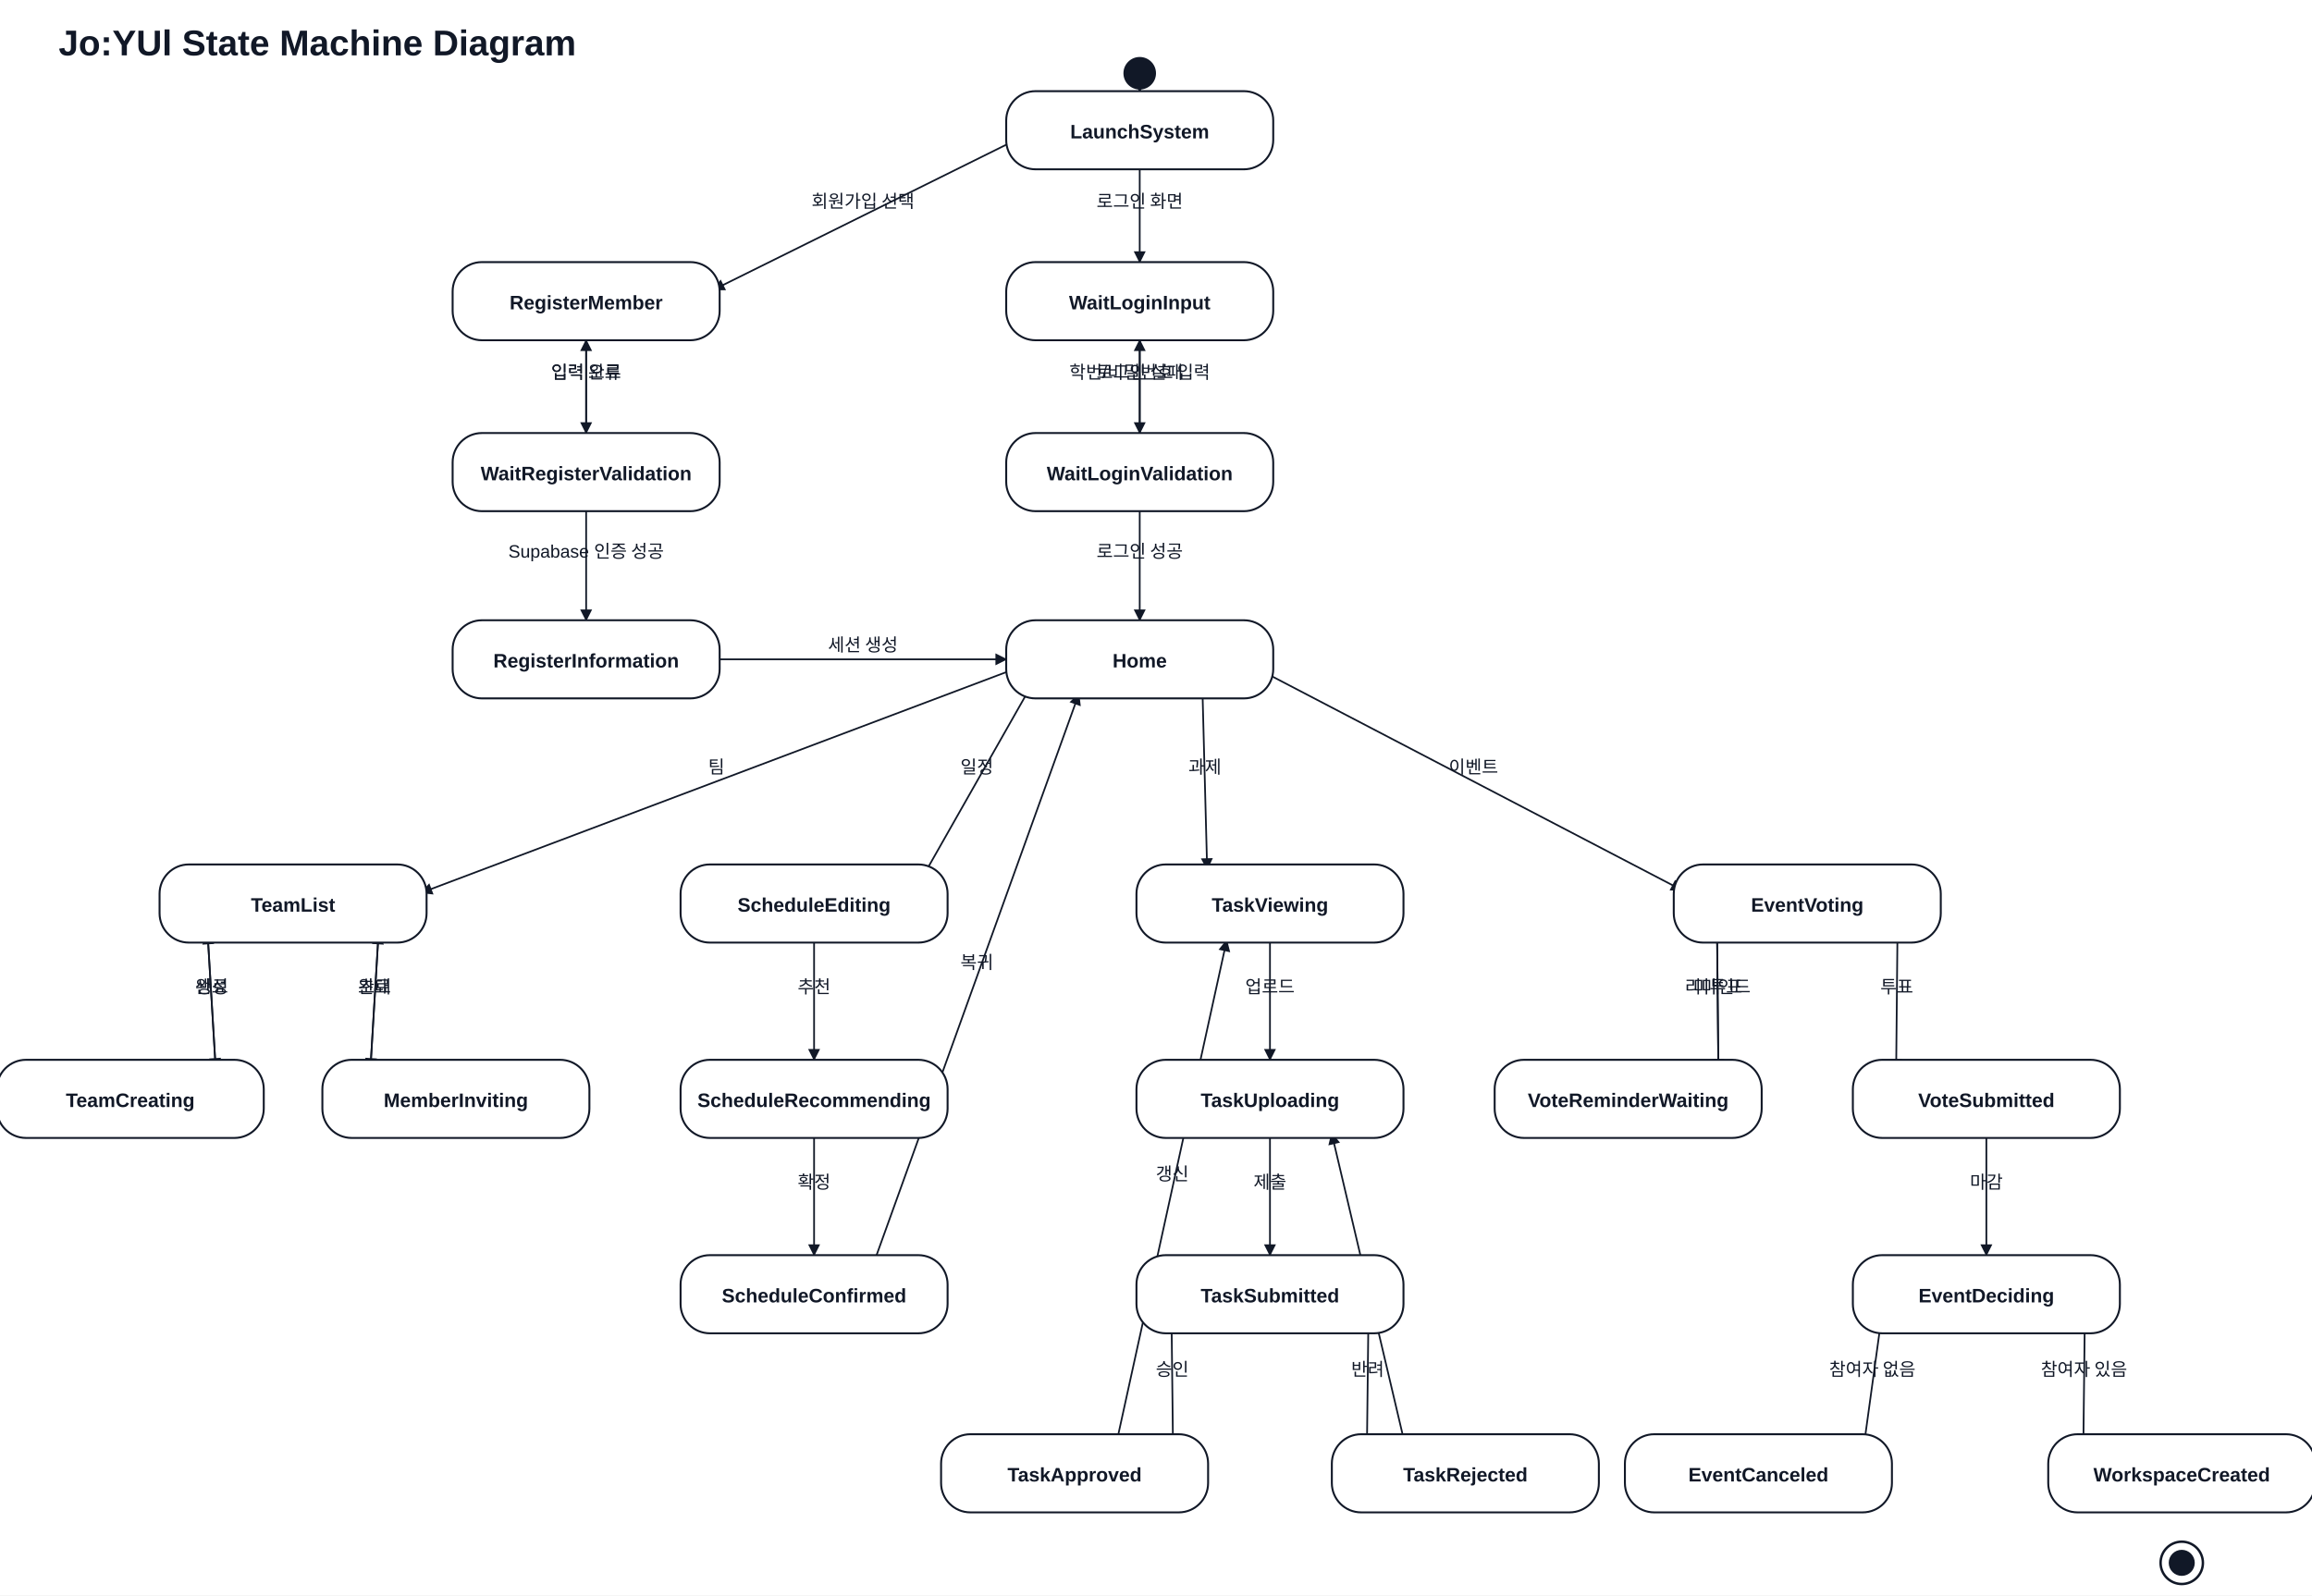
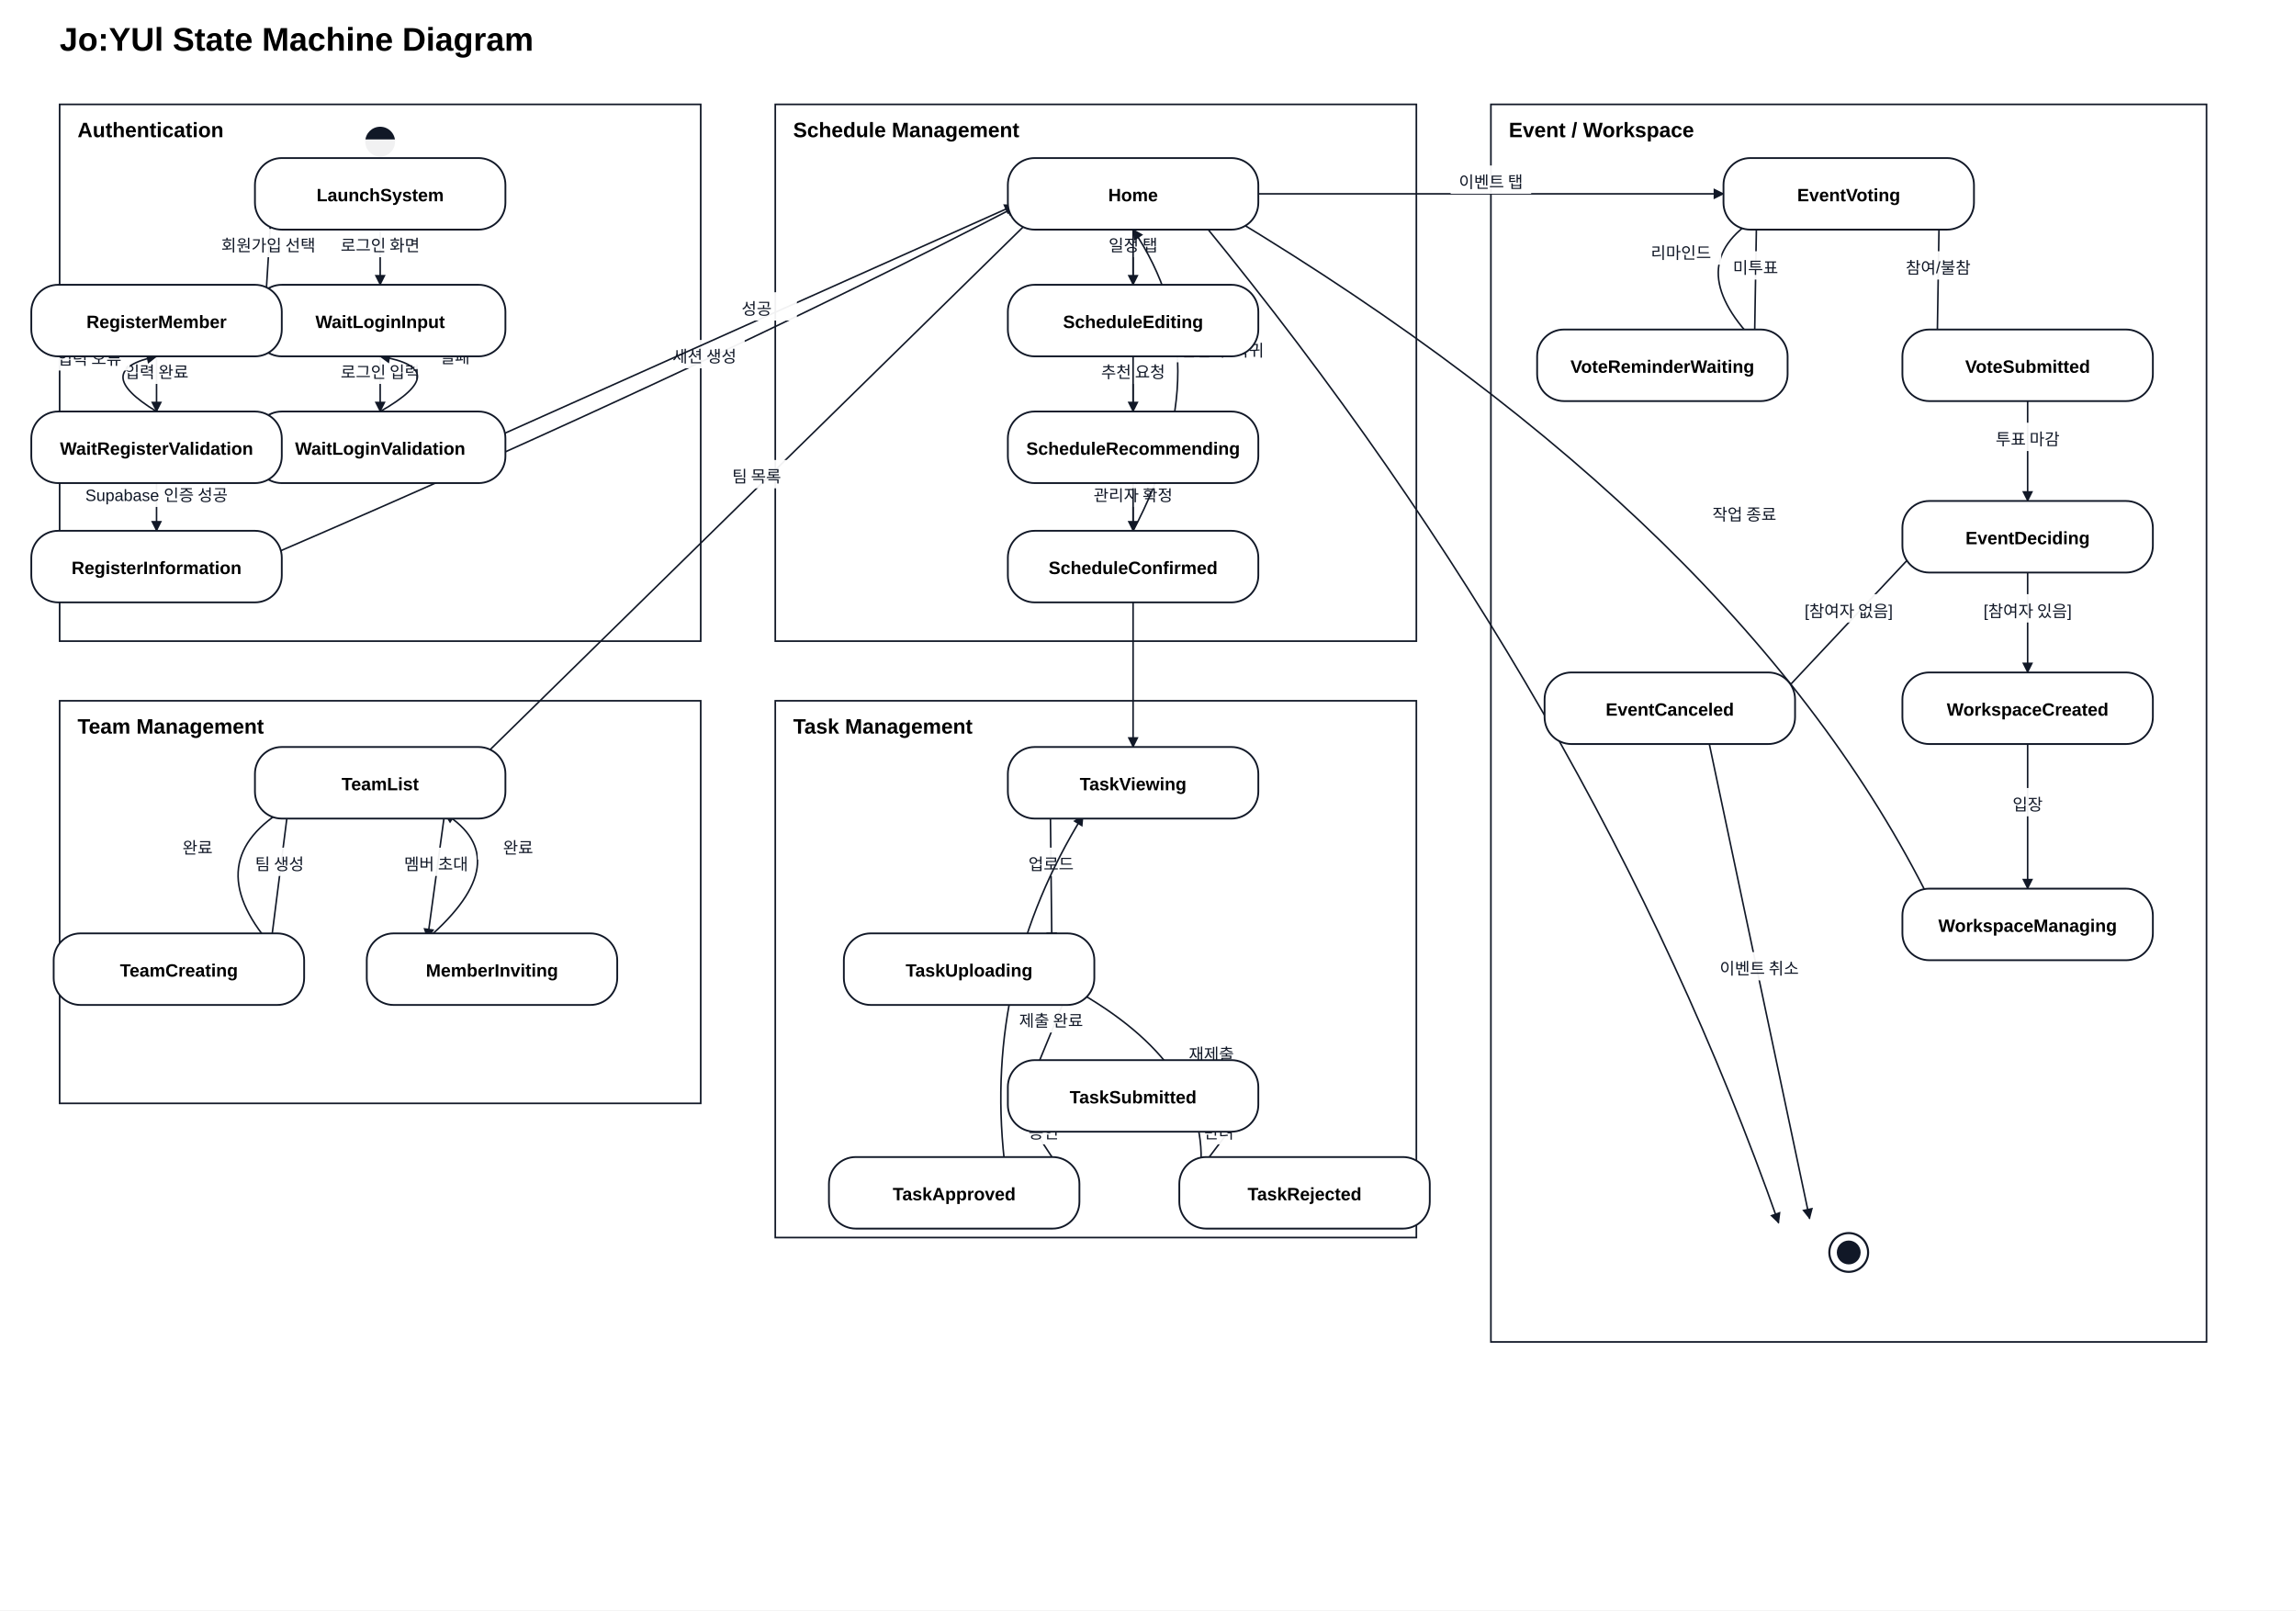
- <svg xmlns="http://www.w3.org/2000/svg" width="1420" height="980" viewBox="0 0 1420 980">
+ <svg xmlns="http://www.w3.org/2000/svg" width="1540" height="1080" viewBox="0 0 1540 1080">
  <defs>
    <marker id="arrow" viewBox="0 0 10 10" refX="9" refY="5" markerWidth="7" markerHeight="7" orient="auto">
      <path d="M0 0 L10 5 L0 10 z" fill="#111827" />
    </marker>
+     <marker id="hollowArrow" viewBox="0 0 10 10" refX="9" refY="5" markerWidth="7" markerHeight="7" orient="auto">
+       <path d="M0 0 L10 5 L0 10 z" fill="#fff" stroke="#111827" />
+     </marker>
+     <marker id="diamond" viewBox="0 0 16 10" refX="1" refY="5" markerWidth="11" markerHeight="9" orient="auto">
+       <path d="M1 5 L8 1 L15 5 L8 9 z" fill="#111827" stroke="#111827" />
+     </marker>
  </defs>
  <rect width="100%" height="100%" fill="#ffffff" />
-   <text x="36" y="34" font-family="Arial, sans-serif" font-size="22" font-weight="700" fill="#111827">Jo:YUl State Machine Diagram</text>
-   <circle cx="700" cy="45" r="10" fill="#111827" />
-   <line x1="700" y1="55" x2="700" y2="56" stroke="#111827" stroke-width="1.2" marker-end="url(#arrow)" />
-   <line x1="700" y1="104" x2="700" y2="161" stroke="#111827" stroke-width="1.05" marker-end="url(#arrow)" />
-   <text x="700" y="127.5" text-anchor="middle" font-family="Arial, sans-serif" font-size="11" fill="#111827">로그인 화면</text>
-   <line x1="621.651" y1="87.082" x2="438.349" y2="177.918" stroke="#111827" stroke-width="1.05" marker-end="url(#arrow)" />
-   <text x="530" y="127.5" text-anchor="middle" font-family="Arial, sans-serif" font-size="11" fill="#111827">회원가입 선택</text>
-   <line x1="360" y1="209" x2="360" y2="266" stroke="#111827" stroke-width="1.05" marker-end="url(#arrow)" />
-   <text x="360" y="232.5" text-anchor="middle" font-family="Arial, sans-serif" font-size="11" fill="#111827">입력 완료</text>
-   <line x1="360" y1="266" x2="360" y2="209" stroke="#111827" stroke-width="1.05" marker-end="url(#arrow)" />
-   <text x="360" y="232.5" text-anchor="middle" font-family="Arial, sans-serif" font-size="11" fill="#111827">입력 오류</text>
-   <line x1="360" y1="314" x2="360" y2="381" stroke="#111827" stroke-width="1.05" marker-end="url(#arrow)" />
-   <text x="360" y="342.5" text-anchor="middle" font-family="Arial, sans-serif" font-size="11" fill="#111827">Supabase 인증 성공</text>
-   <line x1="442" y1="405" x2="618" y2="405" stroke="#111827" stroke-width="1.05" marker-end="url(#arrow)" />
-   <text x="530" y="400" text-anchor="middle" font-family="Arial, sans-serif" font-size="11" fill="#111827">세션 생성</text>
-   <line x1="700" y1="209" x2="700" y2="266" stroke="#111827" stroke-width="1.05" marker-end="url(#arrow)" />
-   <text x="700" y="232.5" text-anchor="middle" font-family="Arial, sans-serif" font-size="11" fill="#111827">학번/비밀번호 입력</text>
-   <line x1="700" y1="266" x2="700" y2="209" stroke="#111827" stroke-width="1.05" marker-end="url(#arrow)" />
-   <text x="700" y="232.5" text-anchor="middle" font-family="Arial, sans-serif" font-size="11" fill="#111827">로그인 실패</text>
-   <line x1="700" y1="314" x2="700" y2="381" stroke="#111827" stroke-width="1.05" marker-end="url(#arrow)" />
-   <text x="700" y="342.5" text-anchor="middle" font-family="Arial, sans-serif" font-size="11" fill="#111827">로그인 성공</text>
-   <line x1="621.212" y1="411.652" x2="258.788" y2="548.348" stroke="#111827" stroke-width="1.05" marker-end="url(#arrow)" />
-   <text x="440" y="475" text-anchor="middle" font-family="Arial, sans-serif" font-size="11" fill="#111827">팀</text>
-   <line x1="127.505" y1="573.437" x2="132.495" y2="656.563" stroke="#111827" stroke-width="1.05" marker-end="url(#arrow)" />
-   <text x="130" y="610" text-anchor="middle" font-family="Arial, sans-serif" font-size="11" fill="#111827">생성</text>
-   <line x1="132.495" y1="656.563" x2="127.505" y2="573.437" stroke="#111827" stroke-width="1.05" marker-end="url(#arrow)" />
-   <text x="130" y="610" text-anchor="middle" font-family="Arial, sans-serif" font-size="11" fill="#111827">완료</text>
-   <line x1="232.495" y1="573.437" x2="227.505" y2="656.563" stroke="#111827" stroke-width="1.05" marker-end="url(#arrow)" />
-   <text x="230" y="610" text-anchor="middle" font-family="Arial, sans-serif" font-size="11" fill="#111827">초대</text>
-   <line x1="227.505" y1="656.563" x2="232.495" y2="573.437" stroke="#111827" stroke-width="1.05" marker-end="url(#arrow)" />
-   <text x="230" y="610" text-anchor="middle" font-family="Arial, sans-serif" font-size="11" fill="#111827">완료</text>
-   <line x1="634.4" y1="419.4" x2="565.6" y2="540.6" stroke="#111827" stroke-width="1.05" marker-end="url(#arrow)" />
-   <text x="600" y="475" text-anchor="middle" font-family="Arial, sans-serif" font-size="11" fill="#111827">일정</text>
-   <line x1="500" y1="579" x2="500" y2="651" stroke="#111827" stroke-width="1.05" marker-end="url(#arrow)" />
-   <text x="500" y="610" text-anchor="middle" font-family="Arial, sans-serif" font-size="11" fill="#111827">추천</text>
-   <line x1="500" y1="699" x2="500" y2="771" stroke="#111827" stroke-width="1.05" marker-end="url(#arrow)" />
-   <text x="500" y="730" text-anchor="middle" font-family="Arial, sans-serif" font-size="11" fill="#111827">확정</text>
-   <line x1="537.418" y1="773.644" x2="662.582" y2="426.356" stroke="#111827" stroke-width="1.05" marker-end="url(#arrow)" />
-   <text x="600" y="595" text-anchor="middle" font-family="Arial, sans-serif" font-size="11" fill="#111827">복귀</text>
-   <line x1="738.588" y1="426.176" x2="741.412" y2="533.824" stroke="#111827" stroke-width="1.05" marker-end="url(#arrow)" />
-   <text x="740" y="475" text-anchor="middle" font-family="Arial, sans-serif" font-size="11" fill="#111827">과제</text>
-   <line x1="780" y1="579" x2="780" y2="651" stroke="#111827" stroke-width="1.05" marker-end="url(#arrow)" />
-   <text x="780" y="610" text-anchor="middle" font-family="Arial, sans-serif" font-size="11" fill="#111827">업로드</text>
-   <line x1="780" y1="699" x2="780" y2="771" stroke="#111827" stroke-width="1.05" marker-end="url(#arrow)" />
-   <text x="780" y="730" text-anchor="middle" font-family="Arial, sans-serif" font-size="11" fill="#111827">제출</text>
-   <line x1="719.553" y1="811.217" x2="720.447" y2="888.783" stroke="#111827" stroke-width="1.05" marker-end="url(#arrow)" />
-   <text x="720" y="845" text-anchor="middle" font-family="Arial, sans-serif" font-size="11" fill="#111827">승인</text>
-   <line x1="840.447" y1="811.217" x2="839.553" y2="888.783" stroke="#111827" stroke-width="1.05" marker-end="url(#arrow)" />
-   <text x="840" y="845" text-anchor="middle" font-family="Arial, sans-serif" font-size="11" fill="#111827">반려</text>
-   <line x1="862.07" y1="883.722" x2="817.93" y2="696.278" stroke="#111827" stroke-width="1.05" marker-end="url(#arrow)" />
-   <text x="840" y="785" text-anchor="middle" font-family="Arial, sans-serif" font-size="11" fill="#111827">재제출</text>
-   <line x1="686.595" y1="882.297" x2="753.405" y2="577.703" stroke="#111827" stroke-width="1.05" marker-end="url(#arrow)" />
-   <text x="720" y="725" text-anchor="middle" font-family="Arial, sans-serif" font-size="11" fill="#111827">갱신</text>
-   <line x1="777.008" y1="413.246" x2="1032.992" y2="546.754" stroke="#111827" stroke-width="1.05" marker-end="url(#arrow)" />
-   <text x="905" y="475" text-anchor="middle" font-family="Arial, sans-serif" font-size="11" fill="#111827">이벤트</text>
-   <line x1="1054.591" y1="572.692" x2="1055.409" y2="657.308" stroke="#111827" stroke-width="1.05" marker-end="url(#arrow)" />
-   <text x="1055" y="610" text-anchor="middle" font-family="Arial, sans-serif" font-size="11" fill="#111827">미투표</text>
-   <line x1="1055.409" y1="657.308" x2="1054.591" y2="572.692" stroke="#111827" stroke-width="1.05" marker-end="url(#arrow)" />
-   <text x="1055" y="610" text-anchor="middle" font-family="Arial, sans-serif" font-size="11" fill="#111827">리마인드</text>
-   <line x1="1165.409" y1="572.692" x2="1164.591" y2="657.308" stroke="#111827" stroke-width="1.05" marker-end="url(#arrow)" />
-   <text x="1165" y="610" text-anchor="middle" font-family="Arial, sans-serif" font-size="11" fill="#111827">투표</text>
-   <line x1="1220" y1="699" x2="1220" y2="771" stroke="#111827" stroke-width="1.05" marker-end="url(#arrow)" />
-   <text x="1220" y="730" text-anchor="middle" font-family="Arial, sans-serif" font-size="11" fill="#111827">마감</text>
-   <line x1="1155.522" y1="809.828" x2="1144.478" y2="890.172" stroke="#111827" stroke-width="1.05" marker-end="url(#arrow)" />
-   <text x="1150" y="845" text-anchor="middle" font-family="Arial, sans-serif" font-size="11" fill="#111827">참여자 없음</text>
-   <line x1="1280.447" y1="811.217" x2="1279.553" y2="888.783" stroke="#111827" stroke-width="1.05" marker-end="url(#arrow)" />
-   <text x="1280" y="845" text-anchor="middle" font-family="Arial, sans-serif" font-size="11" fill="#111827">참여자 있음</text>
-   <rect x="618" y="56" width="164" height="48" rx="18" fill="#fff" stroke="#111827" stroke-width="1.2" />
-   <text x="700" y="85" text-anchor="middle" font-family="Arial, sans-serif" font-size="12" font-weight="700" fill="#111827">LaunchSystem</text>
-   <rect x="618" y="161" width="164" height="48" rx="18" fill="#fff" stroke="#111827" stroke-width="1.2" />
-   <text x="700" y="190" text-anchor="middle" font-family="Arial, sans-serif" font-size="12" font-weight="700" fill="#111827">WaitLoginInput</text>
-   <rect x="618" y="266" width="164" height="48" rx="18" fill="#fff" stroke="#111827" stroke-width="1.2" />
-   <text x="700" y="295" text-anchor="middle" font-family="Arial, sans-serif" font-size="12" font-weight="700" fill="#111827">WaitLoginValidation</text>
-   <rect x="618" y="381" width="164" height="48" rx="18" fill="#fff" stroke="#111827" stroke-width="1.2" />
-   <text x="700" y="410" text-anchor="middle" font-family="Arial, sans-serif" font-size="12" font-weight="700" fill="#111827">Home</text>
-   <rect x="278" y="161" width="164" height="48" rx="18" fill="#fff" stroke="#111827" stroke-width="1.2" />
-   <text x="360" y="190" text-anchor="middle" font-family="Arial, sans-serif" font-size="12" font-weight="700" fill="#111827">RegisterMember</text>
-   <rect x="278" y="266" width="164" height="48" rx="18" fill="#fff" stroke="#111827" stroke-width="1.2" />
-   <text x="360" y="295" text-anchor="middle" font-family="Arial, sans-serif" font-size="12" font-weight="700" fill="#111827">WaitRegisterValidation</text>
-   <rect x="278" y="381" width="164" height="48" rx="18" fill="#fff" stroke="#111827" stroke-width="1.2" />
-   <text x="360" y="410" text-anchor="middle" font-family="Arial, sans-serif" font-size="12" font-weight="700" fill="#111827">RegisterInformation</text>
-   <rect x="98" y="531" width="164" height="48" rx="18" fill="#fff" stroke="#111827" stroke-width="1.2" />
-   <text x="180" y="560" text-anchor="middle" font-family="Arial, sans-serif" font-size="12" font-weight="700" fill="#111827">TeamList</text>
-   <rect x="-2" y="651" width="164" height="48" rx="18" fill="#fff" stroke="#111827" stroke-width="1.2" />
-   <text x="80" y="680" text-anchor="middle" font-family="Arial, sans-serif" font-size="12" font-weight="700" fill="#111827">TeamCreating</text>
-   <rect x="198" y="651" width="164" height="48" rx="18" fill="#fff" stroke="#111827" stroke-width="1.2" />
-   <text x="280" y="680" text-anchor="middle" font-family="Arial, sans-serif" font-size="12" font-weight="700" fill="#111827">MemberInviting</text>
-   <rect x="418" y="531" width="164" height="48" rx="18" fill="#fff" stroke="#111827" stroke-width="1.2" />
-   <text x="500" y="560" text-anchor="middle" font-family="Arial, sans-serif" font-size="12" font-weight="700" fill="#111827">ScheduleEditing</text>
-   <rect x="418" y="651" width="164" height="48" rx="18" fill="#fff" stroke="#111827" stroke-width="1.2" />
-   <text x="500" y="680" text-anchor="middle" font-family="Arial, sans-serif" font-size="12" font-weight="700" fill="#111827">ScheduleRecommending</text>
-   <rect x="418" y="771" width="164" height="48" rx="18" fill="#fff" stroke="#111827" stroke-width="1.2" />
-   <text x="500" y="800" text-anchor="middle" font-family="Arial, sans-serif" font-size="12" font-weight="700" fill="#111827">ScheduleConfirmed</text>
-   <rect x="698" y="531" width="164" height="48" rx="18" fill="#fff" stroke="#111827" stroke-width="1.2" />
-   <text x="780" y="560" text-anchor="middle" font-family="Arial, sans-serif" font-size="12" font-weight="700" fill="#111827">TaskViewing</text>
-   <rect x="698" y="651" width="164" height="48" rx="18" fill="#fff" stroke="#111827" stroke-width="1.2" />
-   <text x="780" y="680" text-anchor="middle" font-family="Arial, sans-serif" font-size="12" font-weight="700" fill="#111827">TaskUploading</text>
-   <rect x="698" y="771" width="164" height="48" rx="18" fill="#fff" stroke="#111827" stroke-width="1.2" />
-   <text x="780" y="800" text-anchor="middle" font-family="Arial, sans-serif" font-size="12" font-weight="700" fill="#111827">TaskSubmitted</text>
-   <rect x="578" y="881" width="164" height="48" rx="18" fill="#fff" stroke="#111827" stroke-width="1.2" />
-   <text x="660" y="910" text-anchor="middle" font-family="Arial, sans-serif" font-size="12" font-weight="700" fill="#111827">TaskApproved</text>
-   <rect x="818" y="881" width="164" height="48" rx="18" fill="#fff" stroke="#111827" stroke-width="1.2" />
-   <text x="900" y="910" text-anchor="middle" font-family="Arial, sans-serif" font-size="12" font-weight="700" fill="#111827">TaskRejected</text>
-   <rect x="1028" y="531" width="164" height="48" rx="18" fill="#fff" stroke="#111827" stroke-width="1.2" />
-   <text x="1110" y="560" text-anchor="middle" font-family="Arial, sans-serif" font-size="12" font-weight="700" fill="#111827">EventVoting</text>
-   <rect x="918" y="651" width="164" height="48" rx="18" fill="#fff" stroke="#111827" stroke-width="1.2" />
-   <text x="1000" y="680" text-anchor="middle" font-family="Arial, sans-serif" font-size="12" font-weight="700" fill="#111827">VoteReminderWaiting</text>
-   <rect x="1138" y="651" width="164" height="48" rx="18" fill="#fff" stroke="#111827" stroke-width="1.2" />
-   <text x="1220" y="680" text-anchor="middle" font-family="Arial, sans-serif" font-size="12" font-weight="700" fill="#111827">VoteSubmitted</text>
-   <rect x="1138" y="771" width="164" height="48" rx="18" fill="#fff" stroke="#111827" stroke-width="1.2" />
-   <text x="1220" y="800" text-anchor="middle" font-family="Arial, sans-serif" font-size="12" font-weight="700" fill="#111827">EventDeciding</text>
-   <rect x="998" y="881" width="164" height="48" rx="18" fill="#fff" stroke="#111827" stroke-width="1.2" />
-   <text x="1080" y="910" text-anchor="middle" font-family="Arial, sans-serif" font-size="12" font-weight="700" fill="#111827">EventCanceled</text>
-   <rect x="1258" y="881" width="164" height="48" rx="18" fill="#fff" stroke="#111827" stroke-width="1.2" />
-   <text x="1340" y="910" text-anchor="middle" font-family="Arial, sans-serif" font-size="12" font-weight="700" fill="#111827">WorkspaceCreated</text>
-   <circle cx="1340" cy="960" r="13" fill="#fff" stroke="#111827" stroke-width="1.5" />
-   <circle cx="1340" cy="960" r="8" fill="#111827" />
+   <text x="40" y="34" font-family="Arial, sans-serif" font-size="22" font-weight="700">Jo:YUl State Machine Diagram</text>
+   <rect x="40" y="70" width="430" height="360" fill="#fff" stroke="#111827" stroke-width="1.1" />
+   <text x="52" y="92" font-family="Arial, sans-serif" font-size="14" font-weight="700">Authentication</text>
+   <rect x="40" y="470" width="430" height="270" fill="#fff" stroke="#111827" stroke-width="1.1" />
+   <text x="52" y="492" font-family="Arial, sans-serif" font-size="14" font-weight="700">Team Management</text>
+   <rect x="520" y="70" width="430" height="360" fill="#fff" stroke="#111827" stroke-width="1.1" />
+   <text x="532" y="92" font-family="Arial, sans-serif" font-size="14" font-weight="700">Schedule Management</text>
+   <rect x="520" y="470" width="430" height="360" fill="#fff" stroke="#111827" stroke-width="1.1" />
+   <text x="532" y="492" font-family="Arial, sans-serif" font-size="14" font-weight="700">Task Management</text>
+   <rect x="1000" y="70" width="480" height="830" fill="#fff" stroke="#111827" stroke-width="1.1" />
+   <text x="1012" y="92" font-family="Arial, sans-serif" font-size="14" font-weight="700">Event / Workspace</text>
+   <circle cx="255" cy="95" r="10" fill="#111827" />
+   <line x1="255" y1="119" x2="255" y2="106" stroke="#111827" stroke-width="1.05" marker-end="url(#arrow)" />
+   <rect x="228" y="93.5" width="54" height="19" fill="#fff" opacity="0.94" />
+   <text x="255" y="108.5" text-anchor="middle" font-family="Arial, sans-serif" font-size="11" font-weight="400" fill="#111827" />
+   <line x1="255" y1="154" x2="255" y2="191" stroke="#111827" stroke-width="1.05" marker-end="url(#arrow)" />
+   <rect x="227.21" y="153.5" width="55.58" height="19" fill="#fff" opacity="0.94" />
+   <text x="255" y="168.5" text-anchor="middle" font-family="Arial, sans-serif" font-size="11" font-weight="400" fill="#111827">로그인 화면</text>
+   <line x1="181.918" y1="141.832" x2="178.082" y2="203.168" stroke="#111827" stroke-width="1.05" marker-end="url(#arrow)" />
+   <rect x="148.745" y="153.5" width="62.51" height="19" fill="#fff" opacity="0.94" />
+   <text x="180" y="168.5" text-anchor="middle" font-family="Arial, sans-serif" font-size="11" font-weight="400" fill="#111827">회원가입 선택</text>
+   <line x1="105" y1="239" x2="105" y2="276" stroke="#111827" stroke-width="1.05" marker-end="url(#arrow)" />
+   <rect x="78" y="238.5" width="54" height="19" fill="#fff" opacity="0.94" />
+   <text x="105" y="253.5" text-anchor="middle" font-family="Arial, sans-serif" font-size="11" font-weight="400" fill="#111827">입력 완료</text>
+   <path d="M105 276 Q60 248.5 105 239" fill="none" stroke="#111827" stroke-width="1.05" marker-end="url(#arrow)" />
+   <rect x="33" y="229.5" width="54" height="19" fill="#fff" opacity="0.94" />
+   <text x="60" y="244.5" text-anchor="middle" font-family="Arial, sans-serif" font-size="11" font-weight="400" fill="#111827">입력 오류</text>
+   <line x1="105" y1="324" x2="105" y2="356" stroke="#111827" stroke-width="1.05" marker-end="url(#arrow)" />
+   <rect x="49.49" y="321" width="111.02" height="19" fill="#fff" opacity="0.94" />
+   <text x="105" y="336" text-anchor="middle" font-family="Arial, sans-serif" font-size="11" font-weight="400" fill="#111827">Supabase 인증 성공</text>
+   <path d="M183.478 371.442 Q472.5 247 681.522 138.558" fill="none" stroke="#111827" stroke-width="1.05" marker-end="url(#arrow)" />
+   <rect x="445.5" y="228" width="54" height="19" fill="#fff" opacity="0.94" />
+   <text x="472.5" y="243" text-anchor="middle" font-family="Arial, sans-serif" font-size="11" font-weight="400" fill="#111827">세션 생성</text>
+   <line x1="255" y1="239" x2="255" y2="276" stroke="#111827" stroke-width="1.05" marker-end="url(#arrow)" />
+   <rect x="227.21" y="238.5" width="55.58" height="19" fill="#fff" opacity="0.94" />
+   <text x="255" y="253.5" text-anchor="middle" font-family="Arial, sans-serif" font-size="11" font-weight="400" fill="#111827">로그인 입력</text>
+   <path d="M255 276 Q305 247.5 255 239" fill="none" stroke="#111827" stroke-width="1.05" marker-end="url(#arrow)" />
+   <rect x="278" y="228.5" width="54" height="19" fill="#fff" opacity="0.94" />
+   <text x="305" y="243.5" text-anchor="middle" font-family="Arial, sans-serif" font-size="11" font-weight="400" fill="#111827">실패</text>
+   <line x1="334.61" y1="292.343" x2="680.39" y2="137.657" stroke="#111827" stroke-width="1.05" marker-end="url(#arrow)" />
+   <rect x="480.5" y="196" width="54" height="19" fill="#fff" opacity="0.94" />
+   <text x="507.5" y="211" text-anchor="middle" font-family="Arial, sans-serif" font-size="11" font-weight="400" fill="#111827">성공</text>
+   <line x1="693.836" y1="144.786" x2="321.164" y2="510.214" stroke="#111827" stroke-width="1.05" marker-end="url(#arrow)" />
+   <rect x="480.5" y="308.5" width="54" height="19" fill="#fff" opacity="0.94" />
+   <text x="507.5" y="323.5" text-anchor="middle" font-family="Arial, sans-serif" font-size="11" font-weight="400" fill="#111827">팀 목록</text>
+   <line x1="193.364" y1="541.306" x2="181.636" y2="633.694" stroke="#111827" stroke-width="1.05" marker-end="url(#arrow)" />
+   <rect x="160.5" y="568.5" width="54" height="19" fill="#fff" opacity="0.94" />
+   <text x="187.5" y="583.5" text-anchor="middle" font-family="Arial, sans-serif" font-size="11" font-weight="400" fill="#111827">팀 생성</text>
+   <path d="M181.636 633.694 Q132.5 576.5 193.364 541.306" fill="none" stroke="#111827" stroke-width="1.05" marker-end="url(#arrow)" />
+   <rect x="105.5" y="557.5" width="54" height="19" fill="#fff" opacity="0.94" />
+   <text x="132.5" y="572.5" text-anchor="middle" font-family="Arial, sans-serif" font-size="11" font-weight="400" fill="#111827">완료</text>
+   <line x1="298.218" y1="545.58" x2="286.782" y2="629.42" stroke="#111827" stroke-width="1.05" marker-end="url(#arrow)" />
+   <rect x="265.5" y="568.5" width="54" height="19" fill="#fff" opacity="0.94" />
+   <text x="292.5" y="583.5" text-anchor="middle" font-family="Arial, sans-serif" font-size="11" font-weight="400" fill="#111827">멤버 초대</text>
+   <path d="M286.782 629.42 Q347.5 576.5 298.218 545.58" fill="none" stroke="#111827" stroke-width="1.05" marker-end="url(#arrow)" />
+   <rect x="320.5" y="557.5" width="54" height="19" fill="#fff" opacity="0.94" />
+   <text x="347.5" y="572.5" text-anchor="middle" font-family="Arial, sans-serif" font-size="11" font-weight="400" fill="#111827">완료</text>
+   <line x1="760" y1="154" x2="760" y2="191" stroke="#111827" stroke-width="1.05" marker-end="url(#arrow)" />
+   <rect x="733" y="153.5" width="54" height="19" fill="#fff" opacity="0.94" />
+   <text x="760" y="168.5" text-anchor="middle" font-family="Arial, sans-serif" font-size="11" font-weight="400" fill="#111827">일정 탭</text>
+   <line x1="760" y1="239" x2="760" y2="276" stroke="#111827" stroke-width="1.05" marker-end="url(#arrow)" />
+   <rect x="733" y="238.5" width="54" height="19" fill="#fff" opacity="0.94" />
+   <text x="760" y="253.5" text-anchor="middle" font-family="Arial, sans-serif" font-size="11" font-weight="400" fill="#111827">추천 요청</text>
+   <line x1="760" y1="324" x2="760" y2="356" stroke="#111827" stroke-width="1.05" marker-end="url(#arrow)" />
+   <rect x="732.21" y="321" width="55.58" height="19" fill="#fff" opacity="0.94" />
+   <text x="760" y="336" text-anchor="middle" font-family="Arial, sans-serif" font-size="11" font-weight="400" fill="#111827">관리자 확정</text>
+   <path d="M760 356 Q820 243 760 154" fill="none" stroke="#111827" stroke-width="1.05" marker-end="url(#arrow)" />
+   <rect x="788.745" y="224" width="62.51" height="19" fill="#fff" opacity="0.94" />
+   <text x="820" y="239" text-anchor="middle" font-family="Arial, sans-serif" font-size="11" font-weight="400" fill="#111827">알림 후 복귀</text>
+   <line x1="760" y1="154" x2="760" y2="501" stroke="#111827" stroke-width="1.05" marker-end="url(#arrow)" />
+   <rect x="733" y="308.5" width="54" height="19" fill="#fff" opacity="0.94" />
+   <text x="760" y="323.5" text-anchor="middle" font-family="Arial, sans-serif" font-size="11" font-weight="400" fill="#111827">과제 탭</text>
+   <line x1="704.507" y1="543.017" x2="705.493" y2="631.983" stroke="#111827" stroke-width="1.05" marker-end="url(#arrow)" />
+   <rect x="678" y="568.5" width="54" height="19" fill="#fff" opacity="0.94" />
+   <text x="705" y="583.5" text-anchor="middle" font-family="Arial, sans-serif" font-size="11" font-weight="400" fill="#111827">업로드</text>
+   <line x1="716.468" y1="664.675" x2="693.532" y2="720.325" stroke="#111827" stroke-width="1.05" marker-end="url(#arrow)" />
+   <rect x="678" y="673.5" width="54" height="19" fill="#fff" opacity="0.94" />
+   <text x="705" y="688.5" text-anchor="middle" font-family="Arial, sans-serif" font-size="11" font-weight="400" fill="#111827">제출 완료</text>
+   <line x1="686.139" y1="746.431" x2="713.861" y2="788.569" stroke="#111827" stroke-width="1.05" marker-end="url(#arrow)" />
+   <rect x="673" y="748.5" width="54" height="19" fill="#fff" opacity="0.94" />
+   <text x="700" y="763.5" text-anchor="middle" font-family="Arial, sans-serif" font-size="11" font-weight="400" fill="#111827">승인</text>
+   <line x1="833.127" y1="746.809" x2="801.873" y2="788.191" stroke="#111827" stroke-width="1.05" marker-end="url(#arrow)" />
+   <rect x="790.5" y="748.5" width="54" height="19" fill="#fff" opacity="0.94" />
+   <text x="817.5" y="763.5" text-anchor="middle" font-family="Arial, sans-serif" font-size="11" font-weight="400" fill="#111827">반려</text>
+   <path d="M805.108 786.687 Q812.5 715 719.892 663.313" fill="none" stroke="#111827" stroke-width="1.05" marker-end="url(#arrow)" />
+   <rect x="785.5" y="696" width="54" height="19" fill="#fff" opacity="0.94" />
+   <text x="812.5" y="711" text-anchor="middle" font-family="Arial, sans-serif" font-size="11" font-weight="400" fill="#111827">재제출</text>
+   <path d="M673.595 778.003 Q660 654.5 726.405 546.997" fill="none" stroke="#111827" stroke-width="1.05" marker-end="url(#arrow)" />
+   <rect x="632.21" y="635.5" width="55.58" height="19" fill="#fff" opacity="0.94" />
+   <text x="660" y="650.5" text-anchor="middle" font-family="Arial, sans-serif" font-size="11" font-weight="400" fill="#111827">진행률 갱신</text>
+   <line x1="844" y1="130" x2="1156" y2="130" stroke="#111827" stroke-width="1.05" marker-end="url(#arrow)" />
+   <rect x="973" y="111" width="54" height="19" fill="#fff" opacity="0.94" />
+   <text x="1000" y="126" text-anchor="middle" font-family="Arial, sans-serif" font-size="11" font-weight="400" fill="#111827">이벤트 탭</text>
+   <line x1="1178.182" y1="146.249" x2="1176.818" y2="228.751" stroke="#111827" stroke-width="1.05" marker-end="url(#arrow)" />
+   <rect x="1150.5" y="168.5" width="54" height="19" fill="#fff" opacity="0.94" />
+   <text x="1177.5" y="183.5" text-anchor="middle" font-family="Arial, sans-serif" font-size="11" font-weight="400" fill="#111827">미투표</text>
+   <path d="M1176.818 228.751 Q1127.5 177.5 1178.182 146.249" fill="none" stroke="#111827" stroke-width="1.05" marker-end="url(#arrow)" />
+   <rect x="1100.5" y="158.5" width="54" height="19" fill="#fff" opacity="0.94" />
+   <text x="1127.5" y="173.5" text-anchor="middle" font-family="Arial, sans-serif" font-size="11" font-weight="400" fill="#111827">리마인드</text>
+   <line x1="1300.647" y1="146.606" x2="1299.353" y2="228.394" stroke="#111827" stroke-width="1.05" marker-end="url(#arrow)" />
+   <rect x="1273" y="168.5" width="54" height="19" fill="#fff" opacity="0.94" />
+   <text x="1300" y="183.5" text-anchor="middle" font-family="Arial, sans-serif" font-size="11" font-weight="400" fill="#111827">참여/불참</text>
+   <line x1="1360" y1="269" x2="1360" y2="336" stroke="#111827" stroke-width="1.05" marker-end="url(#arrow)" />
+   <rect x="1333" y="283.5" width="54" height="19" fill="#fff" opacity="0.94" />
+   <text x="1360" y="298.5" text-anchor="middle" font-family="Arial, sans-serif" font-size="11" font-weight="400" fill="#111827">투표 마감</text>
+   <line x1="1284.247" y1="370.371" x2="1195.753" y2="464.629" stroke="#111827" stroke-width="1.05" marker-end="url(#arrow)" />
+   <rect x="1205.28" y="398.5" width="69.44" height="19" fill="#fff" opacity="0.94" />
+   <text x="1240" y="413.5" text-anchor="middle" font-family="Arial, sans-serif" font-size="11" font-weight="400" fill="#111827">[참여자 없음]</text>
+   <line x1="1360" y1="384" x2="1360" y2="451" stroke="#111827" stroke-width="1.05" marker-end="url(#arrow)" />
+   <rect x="1325.28" y="398.5" width="69.44" height="19" fill="#fff" opacity="0.94" />
+   <text x="1360" y="413.5" text-anchor="middle" font-family="Arial, sans-serif" font-size="11" font-weight="400" fill="#111827">[참여자 있음]</text>
+   <line x1="1360" y1="499" x2="1360" y2="596" stroke="#111827" stroke-width="1.05" marker-end="url(#arrow)" />
+   <rect x="1333" y="528.5" width="54" height="19" fill="#fff" opacity="0.94" />
+   <text x="1360" y="543.5" text-anchor="middle" font-family="Arial, sans-serif" font-size="11" font-weight="400" fill="#111827">입장</text>
+   <path d="M1294.939 604.819 Q1170 353 825.061 145.181" fill="none" stroke="#111827" stroke-width="1.05" marker-end="url(#arrow)" />
+   <rect x="1143" y="334" width="54" height="19" fill="#fff" opacity="0.94" />
+   <text x="1170" y="349" text-anchor="middle" font-family="Arial, sans-serif" font-size="11" font-weight="400" fill="#111827">작업 종료</text>
+   <circle cx="1240" cy="840" r="13" fill="#fff" stroke="#111827" stroke-width="1.4" />
+   <circle cx="1240" cy="840" r="8" fill="#111827" />
+   <line x1="1146.235" y1="497.799" x2="1213.765" y2="817.201" stroke="#111827" stroke-width="1.05" marker-end="url(#arrow)" />
+   <rect x="1152.21" y="638.5" width="55.58" height="19" fill="#fff" opacity="0.94" />
+   <text x="1180" y="653.5" text-anchor="middle" font-family="Arial, sans-serif" font-size="11" font-weight="400" fill="#111827">이벤트 취소</text>
+   <path d="M807.046 149.883 Q1070 471 1192.954 820.117" fill="none" stroke="#111827" stroke-width="1.05" marker-end="url(#arrow)" />
+   <rect x="1038.745" y="452" width="62.51" height="19" fill="#fff" opacity="0.94" />
+   <text x="1070" y="467" text-anchor="middle" font-family="Arial, sans-serif" font-size="11" font-weight="400" fill="#111827">로그아웃/종료</text>
+   <rect x="171" y="106" width="168" height="48" rx="18" fill="#fff" stroke="#111827" stroke-width="1.2" />
+   <text x="255" y="135" text-anchor="middle" font-family="Arial, sans-serif" font-size="12" font-weight="700">LaunchSystem</text>
+   <rect x="171" y="191" width="168" height="48" rx="18" fill="#fff" stroke="#111827" stroke-width="1.2" />
+   <text x="255" y="220" text-anchor="middle" font-family="Arial, sans-serif" font-size="12" font-weight="700">WaitLoginInput</text>
+   <rect x="171" y="276" width="168" height="48" rx="18" fill="#fff" stroke="#111827" stroke-width="1.2" />
+   <text x="255" y="305" text-anchor="middle" font-family="Arial, sans-serif" font-size="12" font-weight="700">WaitLoginValidation</text>
+   <rect x="21" y="191" width="168" height="48" rx="18" fill="#fff" stroke="#111827" stroke-width="1.2" />
+   <text x="105" y="220" text-anchor="middle" font-family="Arial, sans-serif" font-size="12" font-weight="700">RegisterMember</text>
+   <rect x="21" y="276" width="168" height="48" rx="18" fill="#fff" stroke="#111827" stroke-width="1.2" />
+   <text x="105" y="305" text-anchor="middle" font-family="Arial, sans-serif" font-size="12" font-weight="700">WaitRegisterValidation</text>
+   <rect x="21" y="356" width="168" height="48" rx="18" fill="#fff" stroke="#111827" stroke-width="1.2" />
+   <text x="105" y="385" text-anchor="middle" font-family="Arial, sans-serif" font-size="12" font-weight="700">RegisterInformation</text>
+   <rect x="676" y="106" width="168" height="48" rx="18" fill="#fff" stroke="#111827" stroke-width="1.2" />
+   <text x="760" y="135" text-anchor="middle" font-family="Arial, sans-serif" font-size="12" font-weight="700">Home</text>
+   <rect x="171" y="501" width="168" height="48" rx="18" fill="#fff" stroke="#111827" stroke-width="1.2" />
+   <text x="255" y="530" text-anchor="middle" font-family="Arial, sans-serif" font-size="12" font-weight="700">TeamList</text>
+   <rect x="36" y="626" width="168" height="48" rx="18" fill="#fff" stroke="#111827" stroke-width="1.2" />
+   <text x="120" y="655" text-anchor="middle" font-family="Arial, sans-serif" font-size="12" font-weight="700">TeamCreating</text>
+   <rect x="246" y="626" width="168" height="48" rx="18" fill="#fff" stroke="#111827" stroke-width="1.2" />
+   <text x="330" y="655" text-anchor="middle" font-family="Arial, sans-serif" font-size="12" font-weight="700">MemberInviting</text>
+   <rect x="676" y="191" width="168" height="48" rx="18" fill="#fff" stroke="#111827" stroke-width="1.2" />
+   <text x="760" y="220" text-anchor="middle" font-family="Arial, sans-serif" font-size="12" font-weight="700">ScheduleEditing</text>
+   <rect x="676" y="276" width="168" height="48" rx="18" fill="#fff" stroke="#111827" stroke-width="1.2" />
+   <text x="760" y="305" text-anchor="middle" font-family="Arial, sans-serif" font-size="12" font-weight="700">ScheduleRecommending</text>
+   <rect x="676" y="356" width="168" height="48" rx="18" fill="#fff" stroke="#111827" stroke-width="1.2" />
+   <text x="760" y="385" text-anchor="middle" font-family="Arial, sans-serif" font-size="12" font-weight="700">ScheduleConfirmed</text>
+   <rect x="676" y="501" width="168" height="48" rx="18" fill="#fff" stroke="#111827" stroke-width="1.2" />
+   <text x="760" y="530" text-anchor="middle" font-family="Arial, sans-serif" font-size="12" font-weight="700">TaskViewing</text>
+   <rect x="566" y="626" width="168" height="48" rx="18" fill="#fff" stroke="#111827" stroke-width="1.2" />
+   <text x="650" y="655" text-anchor="middle" font-family="Arial, sans-serif" font-size="12" font-weight="700">TaskUploading</text>
+   <rect x="676" y="711" width="168" height="48" rx="18" fill="#fff" stroke="#111827" stroke-width="1.2" />
+   <text x="760" y="740" text-anchor="middle" font-family="Arial, sans-serif" font-size="12" font-weight="700">TaskSubmitted</text>
+   <rect x="556" y="776" width="168" height="48" rx="18" fill="#fff" stroke="#111827" stroke-width="1.2" />
+   <text x="640" y="805" text-anchor="middle" font-family="Arial, sans-serif" font-size="12" font-weight="700">TaskApproved</text>
+   <rect x="791" y="776" width="168" height="48" rx="18" fill="#fff" stroke="#111827" stroke-width="1.2" />
+   <text x="875" y="805" text-anchor="middle" font-family="Arial, sans-serif" font-size="12" font-weight="700">TaskRejected</text>
+   <rect x="1156" y="106" width="168" height="48" rx="18" fill="#fff" stroke="#111827" stroke-width="1.2" />
+   <text x="1240" y="135" text-anchor="middle" font-family="Arial, sans-serif" font-size="12" font-weight="700">EventVoting</text>
+   <rect x="1031" y="221" width="168" height="48" rx="18" fill="#fff" stroke="#111827" stroke-width="1.2" />
+   <text x="1115" y="250" text-anchor="middle" font-family="Arial, sans-serif" font-size="12" font-weight="700">VoteReminderWaiting</text>
+   <rect x="1276" y="221" width="168" height="48" rx="18" fill="#fff" stroke="#111827" stroke-width="1.2" />
+   <text x="1360" y="250" text-anchor="middle" font-family="Arial, sans-serif" font-size="12" font-weight="700">VoteSubmitted</text>
+   <rect x="1276" y="336" width="168" height="48" rx="18" fill="#fff" stroke="#111827" stroke-width="1.2" />
+   <text x="1360" y="365" text-anchor="middle" font-family="Arial, sans-serif" font-size="12" font-weight="700">EventDeciding</text>
+   <rect x="1036" y="451" width="168" height="48" rx="18" fill="#fff" stroke="#111827" stroke-width="1.2" />
+   <text x="1120" y="480" text-anchor="middle" font-family="Arial, sans-serif" font-size="12" font-weight="700">EventCanceled</text>
+   <rect x="1276" y="451" width="168" height="48" rx="18" fill="#fff" stroke="#111827" stroke-width="1.2" />
+   <text x="1360" y="480" text-anchor="middle" font-family="Arial, sans-serif" font-size="12" font-weight="700">WorkspaceCreated</text>
+   <rect x="1276" y="596" width="168" height="48" rx="18" fill="#fff" stroke="#111827" stroke-width="1.2" />
+   <text x="1360" y="625" text-anchor="middle" font-family="Arial, sans-serif" font-size="12" font-weight="700">WorkspaceManaging</text>
</svg>
